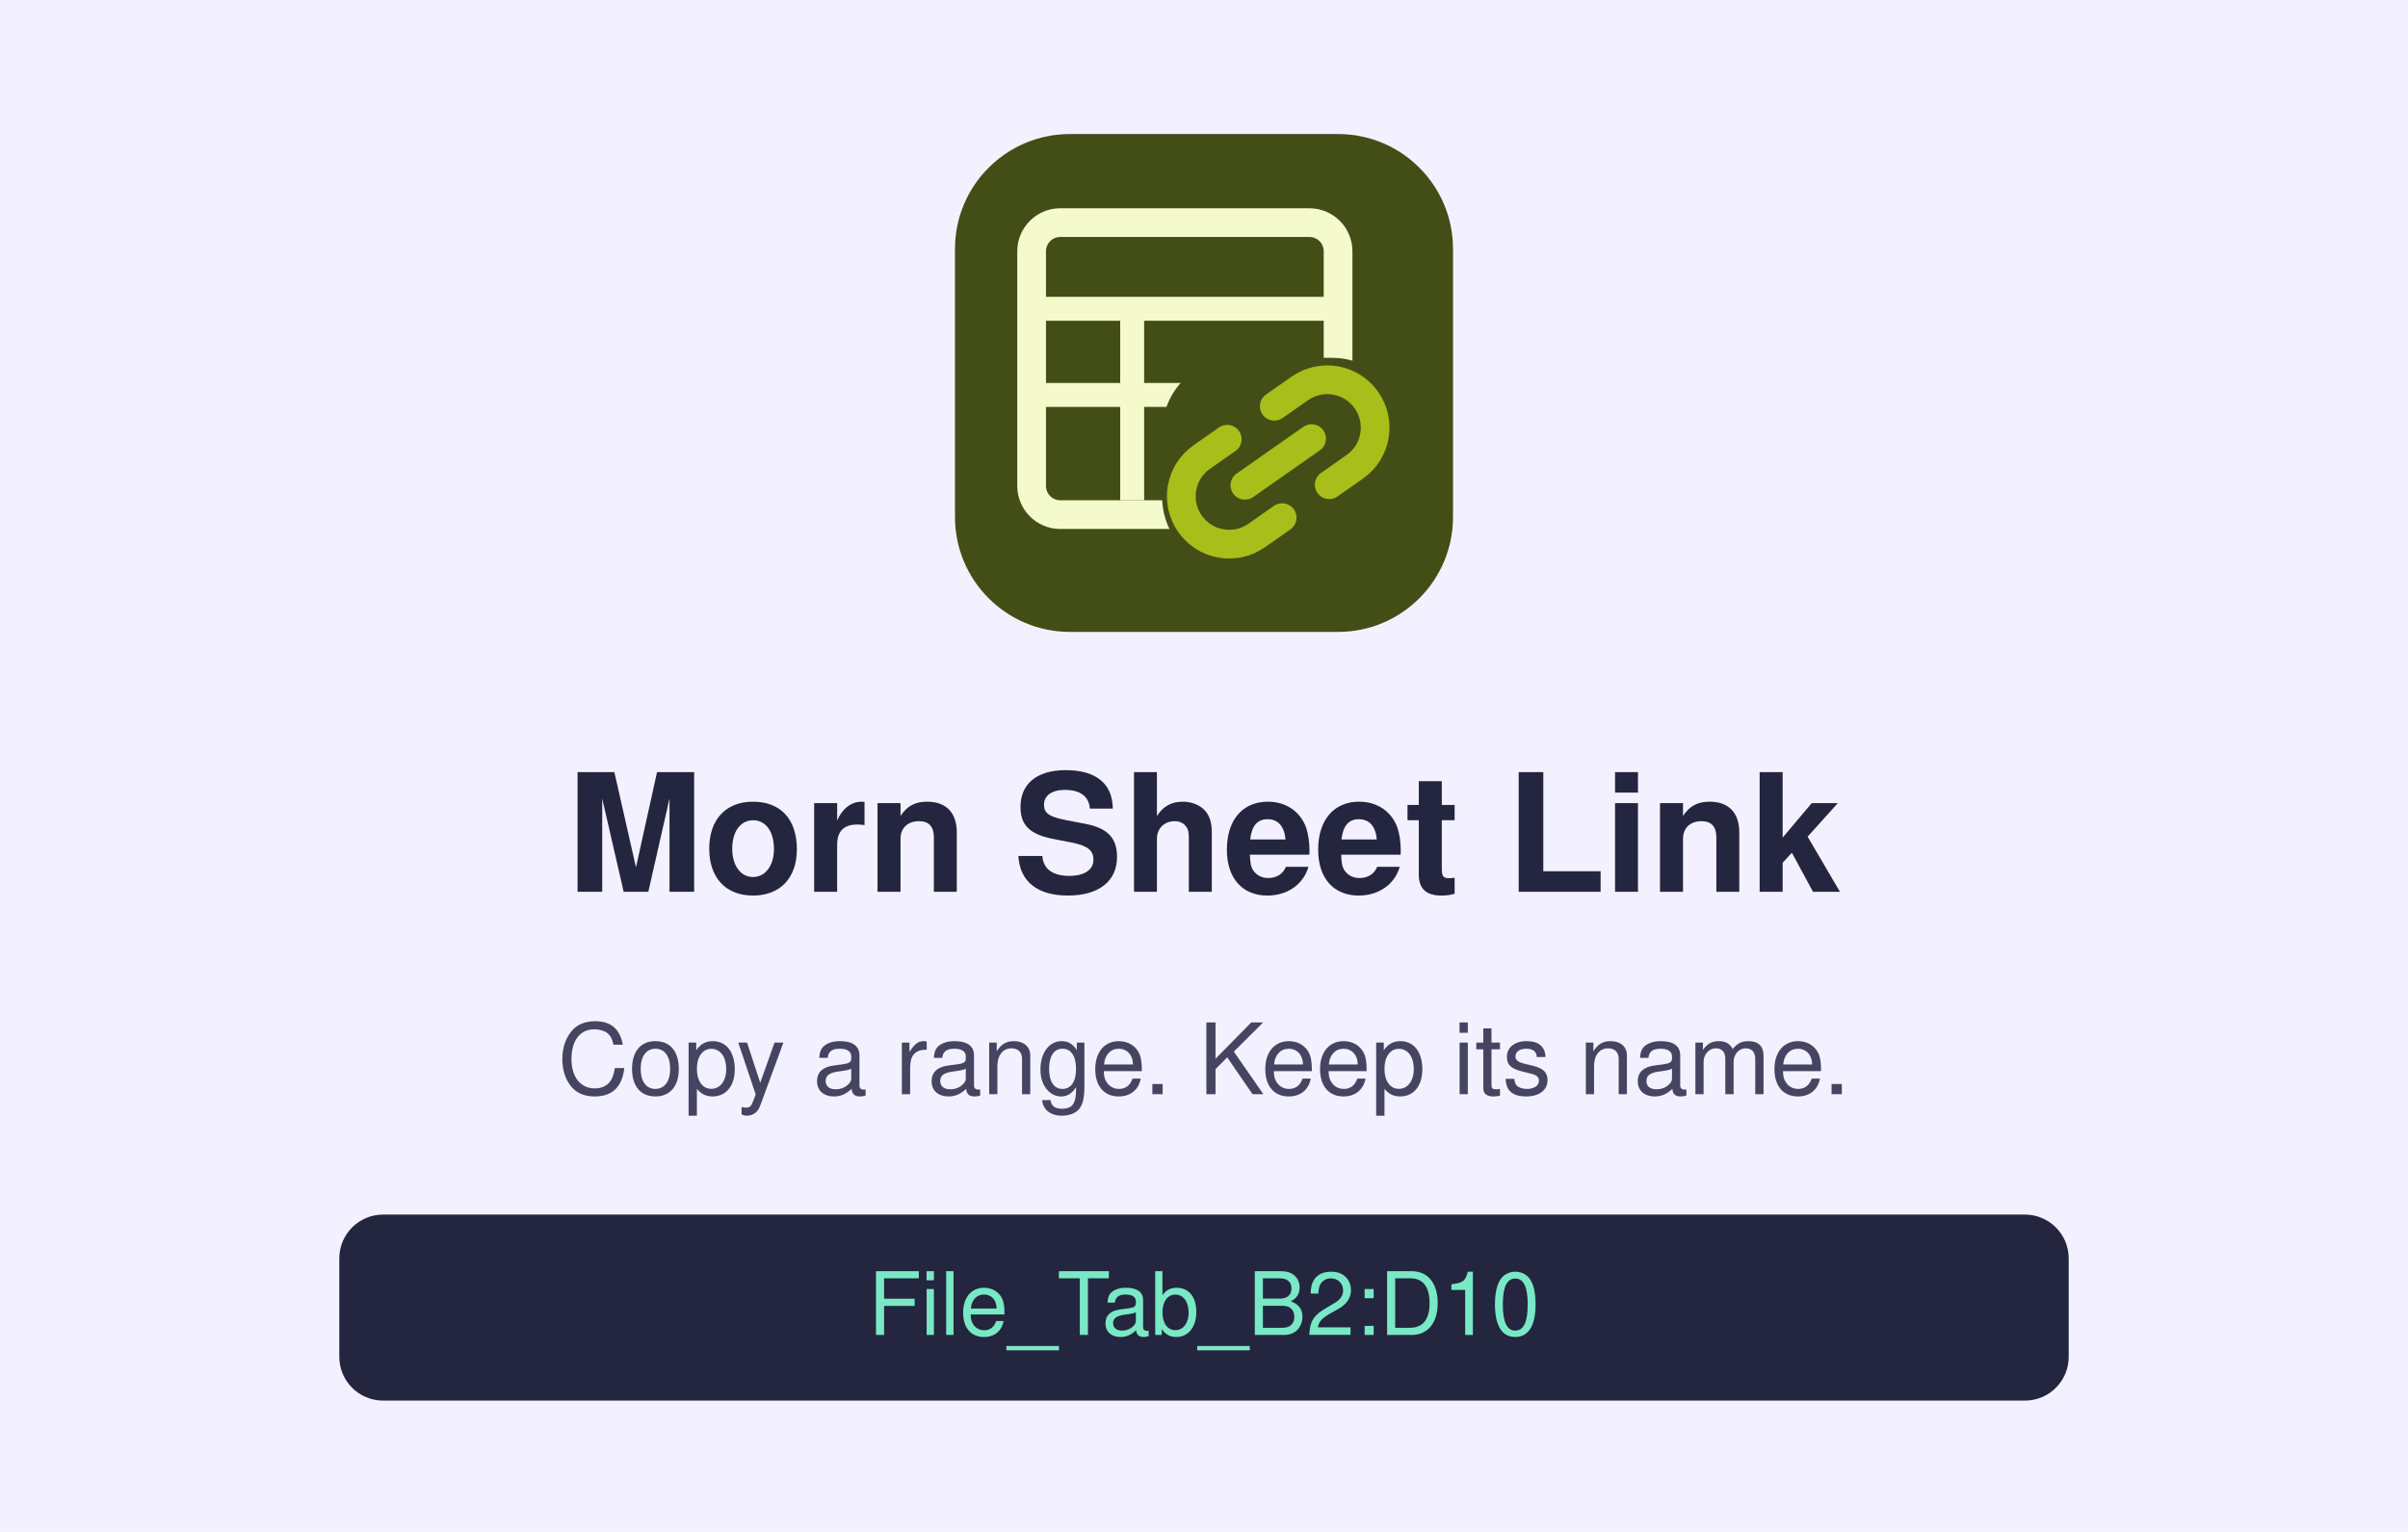
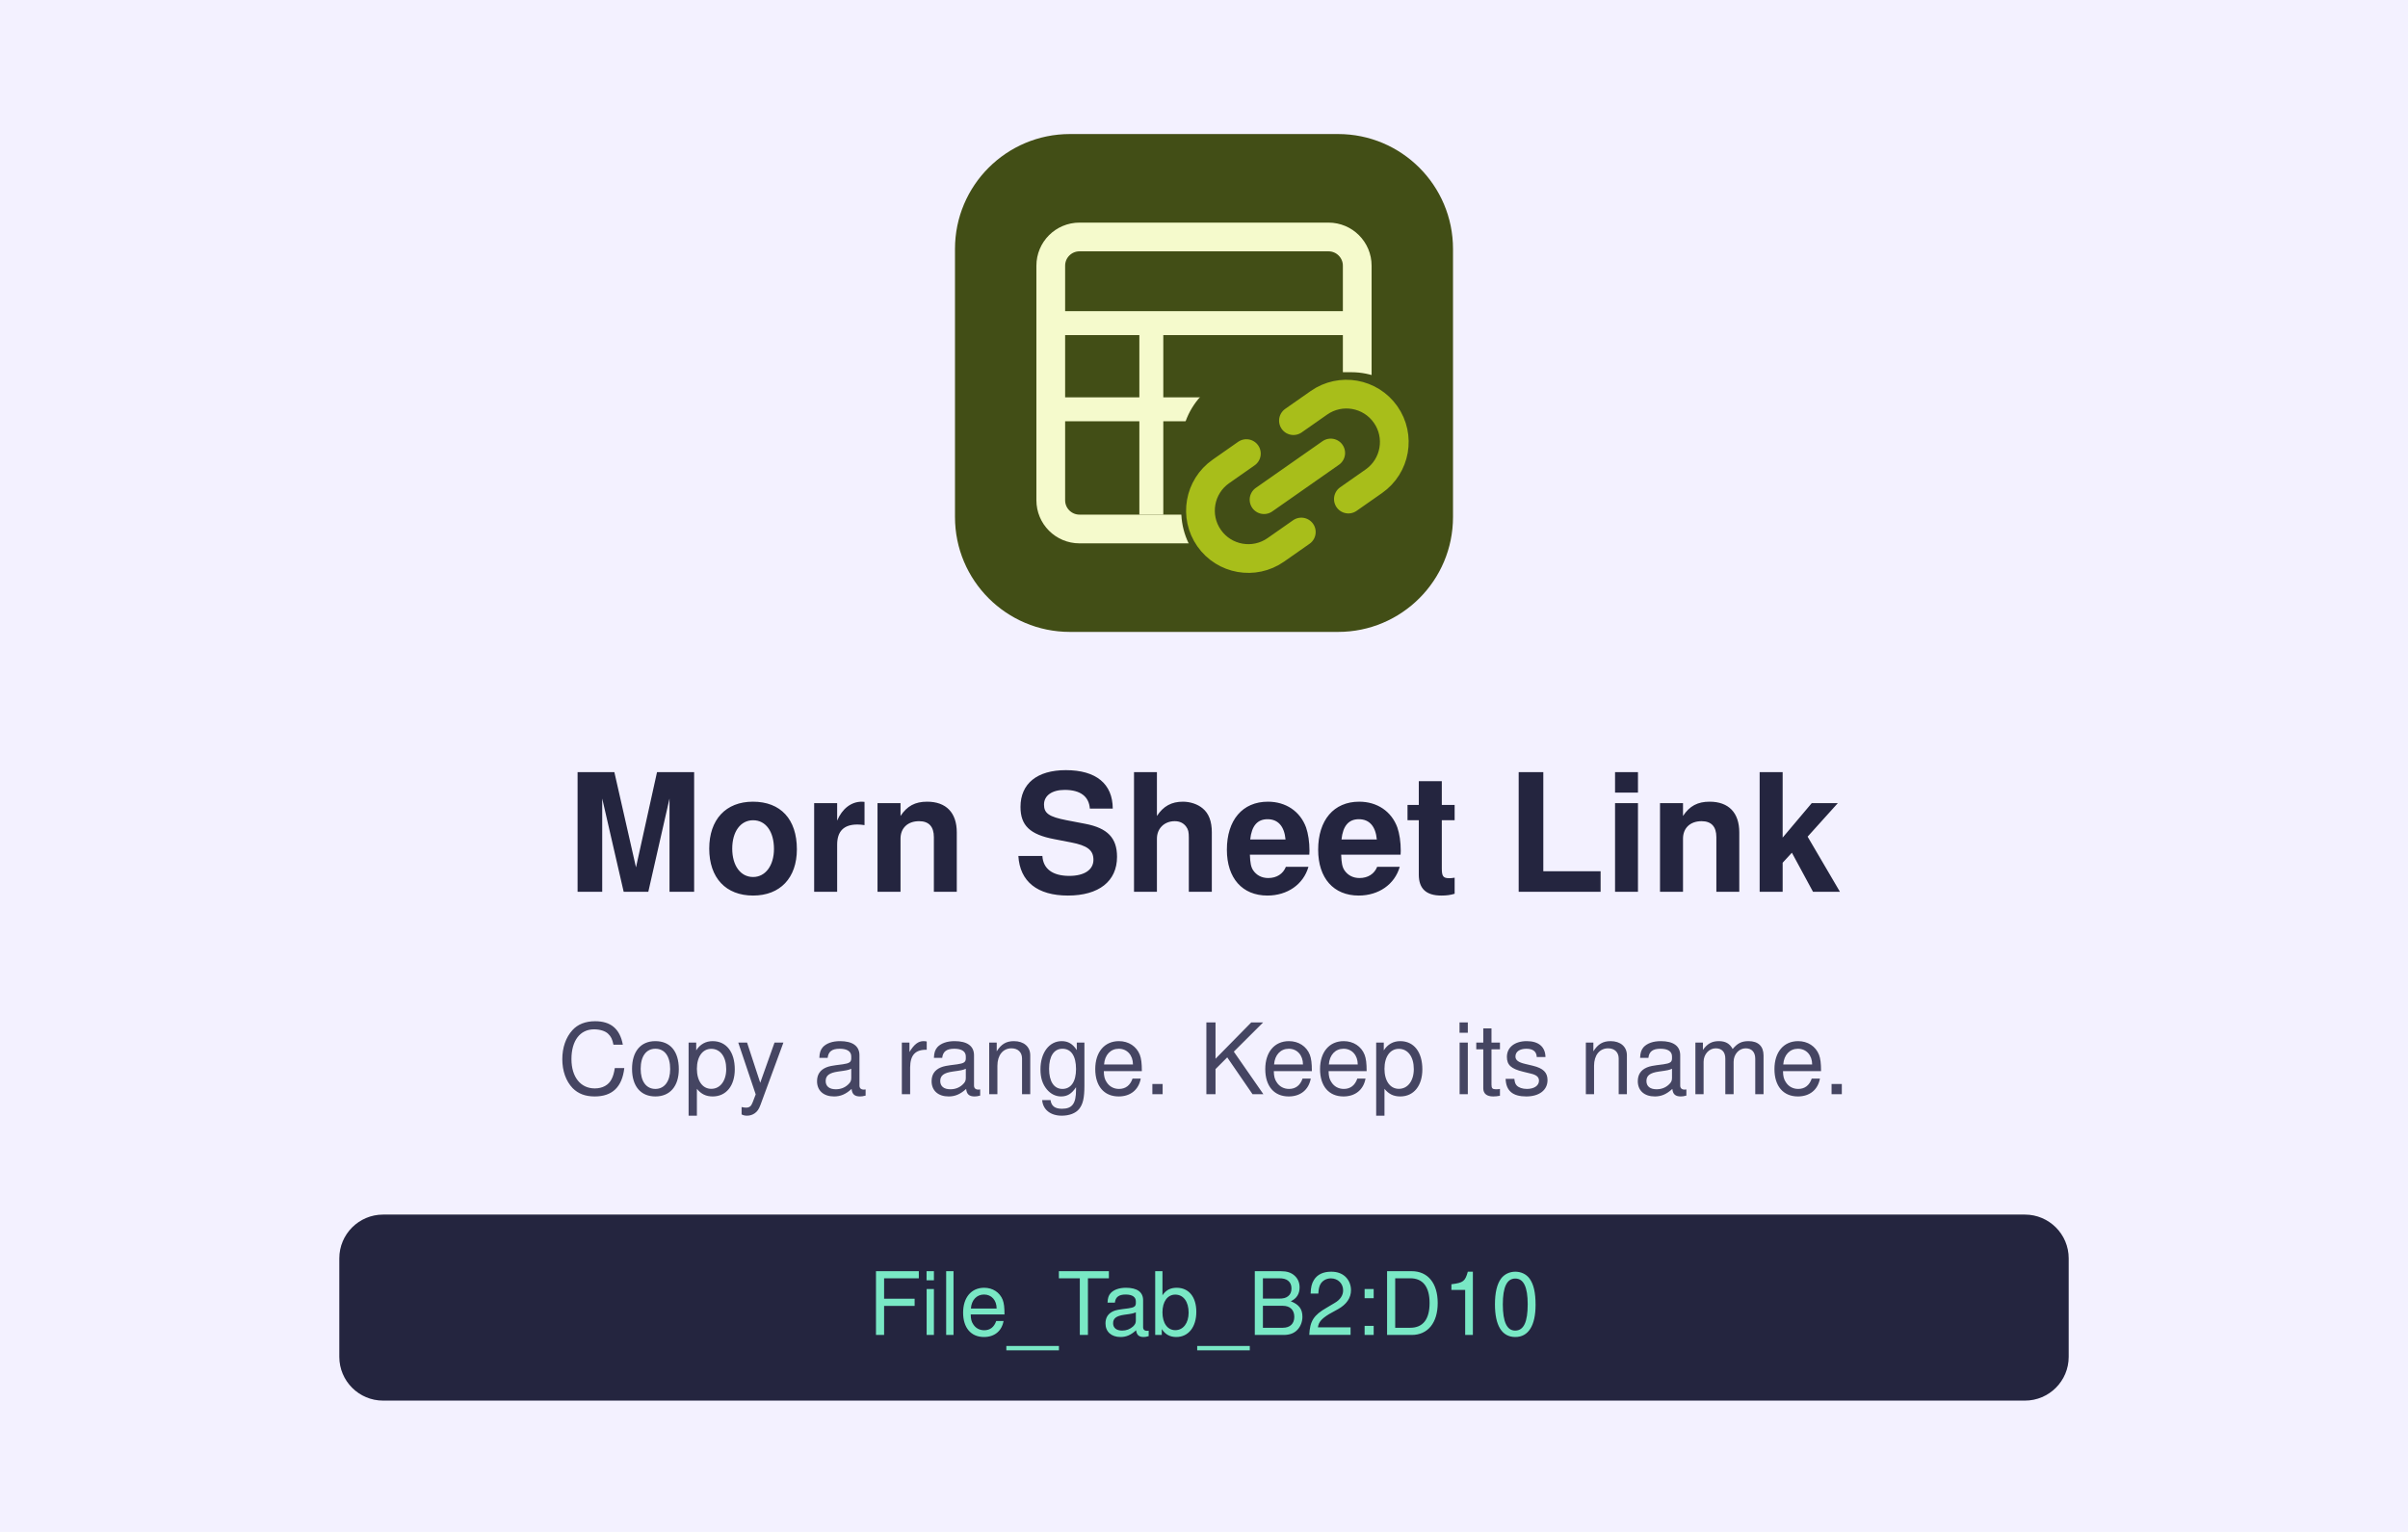
<svg xmlns="http://www.w3.org/2000/svg" width="440" height="280" viewBox="0 0 440 280">
  <rect width="440" height="280" fill="#f3f1ff" />
  <g transform="translate(164 14) scale(.21875)">
    <g id="Background">
      <rect x="48" y="48" width="416" height="416" rx="96" fill="#424e16" />
    </g>
-     <g id="Sheet" transform="translate(-8 6)">
+     <g id="Sheet" transform="translate(8 18)">
      <rect x="120" y="116" width="256" height="244" rx="24" fill="none" stroke="#f5facc" stroke-width="24" />
      <path d="M120 188h256M120 260h136M204 188v160" fill="none" stroke="#f5facc" stroke-width="20" />
    </g>
-     <g id="Link-backing" transform="translate(-8 6)">
+     <g id="Link-backing" transform="translate(8 18)">
      <rect x="229" y="229" width="204" height="178" rx="62" fill="#424e16" />
    </g>
-     <g id="Link" transform="translate(-8 6)">
+     <g id="Link" transform="translate(8 18)">
      <g transform="rotate(-35 326 316)" fill="none" stroke="#a8be1a" stroke-width="24" stroke-linecap="round">
        <path d="M302 276h-26a40 40 0 0 0 0 80h26M350 276h26a40 40 0 0 1 0 80h-26M292 316h68" />
      </g>
    </g>
  </g>
  <text x="220" y="163" text-anchor="middle" font-family="Helvetica" font-weight="bold" font-size="30" fill="#24253f">Morn Sheet Link</text>
  <text x="220" y="200" text-anchor="middle" font-family="Helvetica" font-size="18" fill="#454562">Copy a range. Keep its name.</text>
  <rect x="62" y="222" width="316" height="34" rx="8" fill="#24253f" />
  <text x="220" y="244" text-anchor="middle" font-family="Helvetica" font-size="16" fill="#79e8c5">File_Tab_B2:D10</text>
</svg>
